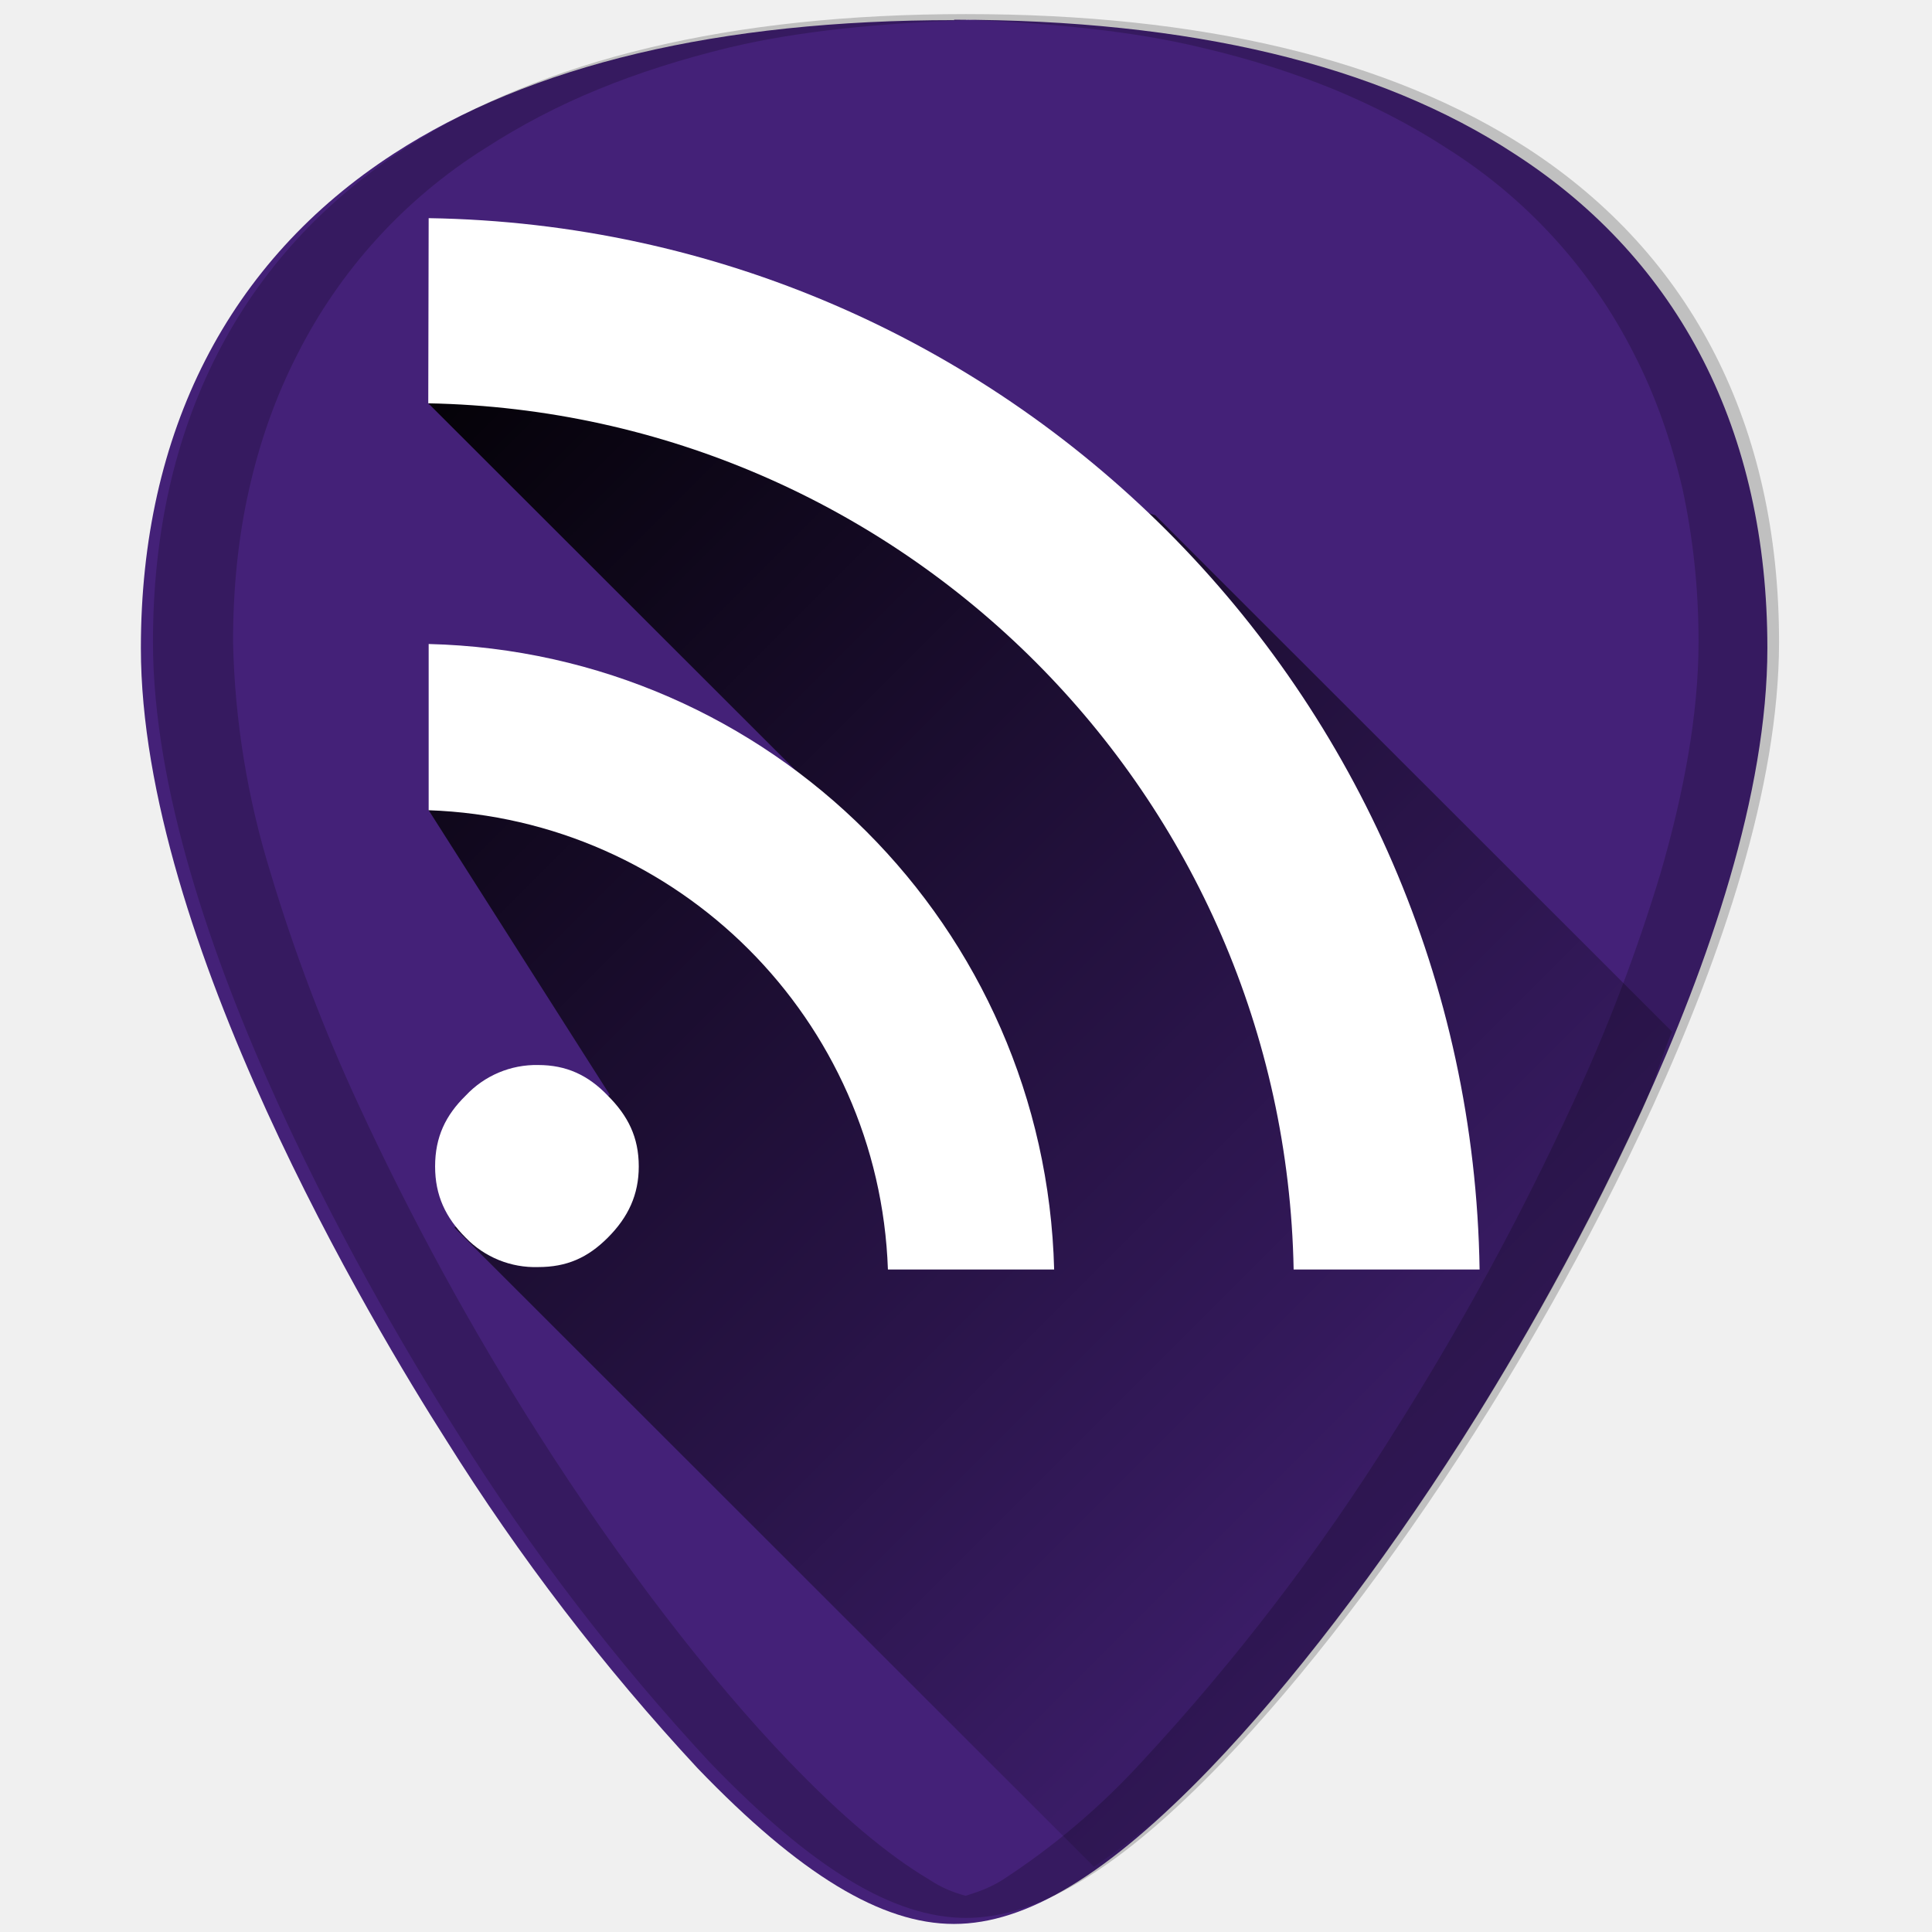
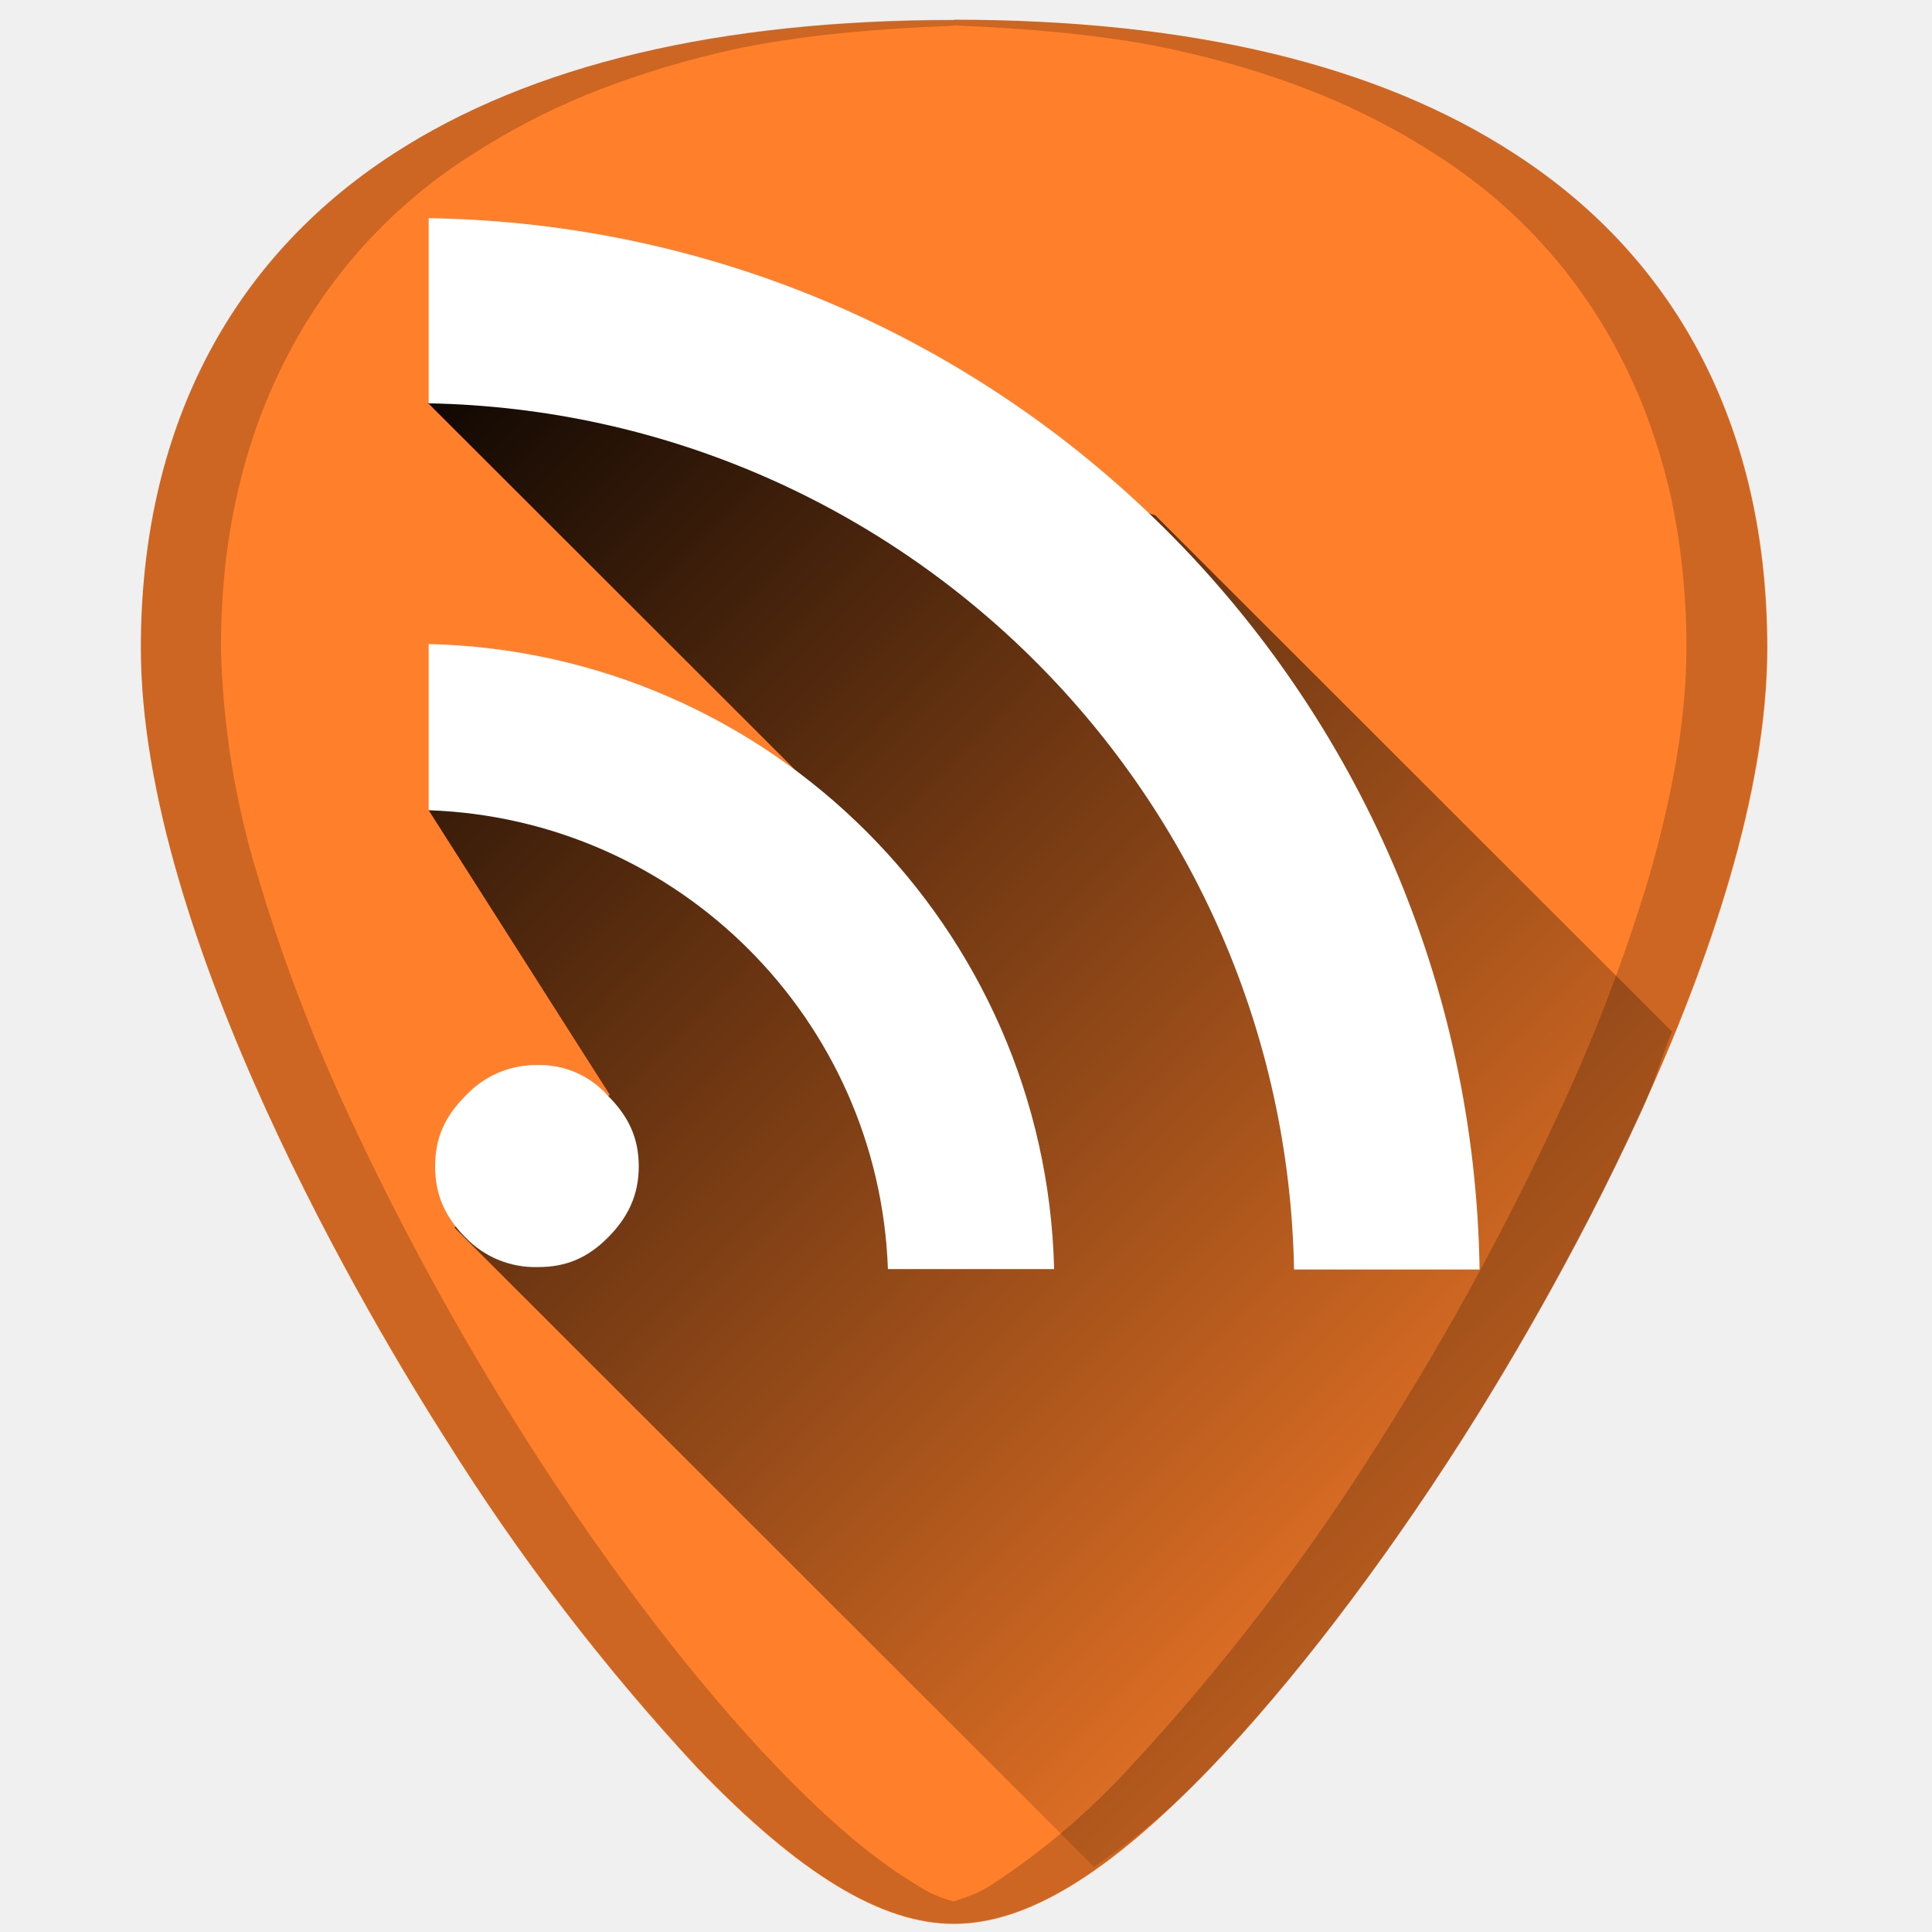
<svg xmlns="http://www.w3.org/2000/svg" xmlns:xlink="http://www.w3.org/1999/xlink" width="48" height="48">
  <defs>
    <linearGradient id="a">
      <stop offset="0" />
      <stop offset="1" stop-opacity="0" />
    </linearGradient>
    <linearGradient xlink:href="#a" id="b" gradientUnits="userSpaceOnUse" x1="8.53" y1="7.9" x2="40.98" y2="40.34" />
  </defs>
-   <path d="M23.71.5C17.88.5 13.2 1.6 9.78 3.82 5.68 6.48 3.5 10.73 3.5 16.1c0 7.22 5.8 16.88 7.58 19.67a54.48 54.48 0 0 0 6.25 8.16c2.54 2.64 4.57 3.87 6.37 3.87 1.8 0 3.83-1.23 6.37-3.87 2-2.08 4.22-4.98 6.25-8.16 1.78-2.79 7.59-12.45 7.59-19.67 0-5.37-2.17-9.62-6.27-12.27C34.24 1.6 29.55.49 23.7.49z" fill="#442178" />
-   <path d="M27.18 46.38c.9-.62 1.84-1.34 2.9-2.45 2-2.08 4.22-4.98 6.25-8.16.89-1.4 2.79-4.5 4.46-8.17.29-.63.48-1.32.75-1.97L28.7 12.8 14.2 8.38l-3.56 1.64L21.4 20.77l-9.45-2.8-1.3 2.16 4.5 7.07-3.86 3.3z" fill="url(#b)" />
-   <path d="M10.65 5.42a26.53 26.53 0 0 1 26.11 26.12h-4.62a21.93 21.93 0 0 0-21.5-21.52z" fill="#fff" />
-   <path d="M10.65 16c8.5.21 15.32 7.03 15.54 15.54h-4.13a11.83 11.83 0 0 0-11.41-11.41zM13.37 26.46c.7 0 1.24.25 1.73.76.5.5.77 1.03.77 1.76 0 .7-.26 1.26-.77 1.77-.5.5-1.02.73-1.73.73a2.4 2.4 0 0 1-1.8-.73c-.5-.5-.76-1.05-.76-1.77 0-.73.26-1.27.76-1.76a2.4 2.4 0 0 1 1.8-.76z" fill="#fff" />
-   <path d="M24 .35c-5.83 0-10.52 1.12-13.93 3.33-4.1 2.66-6.27 6.9-6.27 12.27 0 7.23 5.8 16.88 7.58 19.67a54.48 54.48 0 0 0 6.25 8.16c2.54 2.64 4.57 3.87 6.37 3.87 1.8 0 3.83-1.23 6.37-3.87 2-2.08 4.22-4.97 6.25-8.16 1.78-2.79 7.58-12.44 7.58-19.67 0-5.37-2.16-9.61-6.26-12.27C34.52 1.47 29.84.35 24 .35zm0 .14c2.11.09 4.12.27 5.88.7 1.16.27 2.25.62 3.26 1.03 1.01.42 1.94.9 2.8 1.46A12.92 12.92 0 0 1 40.6 8.8c.53 1.03.92 2.15 1.2 3.34.26 1.2.4 2.47.4 3.8 0 1.82-.37 3.77-.94 5.74a43.19 43.19 0 0 1-2.2 5.77 69.59 69.59 0 0 1-4.45 8.17 54.47 54.47 0 0 1-6.25 8.16 17.98 17.98 0 0 1-3.46 2.93c-.32.2-.62.3-.91.39-.3-.08-.6-.2-.9-.4-1.06-.63-2.2-1.6-3.47-2.92-2-2.08-4.22-4.97-6.25-8.16a69.6 69.6 0 0 1-4.46-8.17 43.19 43.19 0 0 1-2.19-5.77 20.93 20.93 0 0 1-.93-5.73c0-1.34.13-2.61.4-3.8.27-1.2.67-2.32 1.2-3.35a12.92 12.92 0 0 1 4.67-5.12 17.1 17.1 0 0 1 2.8-1.46c1-.41 2.1-.76 3.26-1.04C19.88.76 21.89.58 24 .5z" opacity=".2" />
+   <path fill="#ff7f2a" d="M23.71.5C17.88.5 13.2 1.6 9.78 3.82 5.68 6.48 3.5 10.73 3.5 16.1c0 7.22 5.8 16.88 7.58 19.67a54.48 54.48 0 0 0 6.25 8.16c2.54 2.64 4.57 3.87 6.37 3.87 1.8 0 3.83-1.23 6.37-3.87 2-2.08 4.22-4.98 6.25-8.16 1.78-2.79 7.59-12.45 7.59-19.67 0-5.37-2.17-9.62-6.27-12.27C34.24 1.6 29.55.49 23.7.49z" />
+   <path fill="url(#b)" d="M27.18 46.38c.9-.62 1.84-1.34 2.9-2.45 2-2.08 4.22-4.98 6.25-8.16.89-1.4 2.79-4.5 4.46-8.17.29-.63.48-1.32.75-1.97L28.7 12.8 14.2 8.38l-3.56 1.64L21.4 20.77l-9.45-2.8-1.3 2.16 4.5 7.07-3.86 3.3z" />
+   <path d="M10.65 5.42v4.6a21.93 21.93 0 0 1 21.5 21.52h4.61A26.53 26.53 0 0 0 10.65 5.42zm0 10.58v4.13a11.83 11.83 0 0 1 11.41 11.4h4.13A15.93 15.93 0 0 0 10.65 16zm2.63 10.46a2.4 2.4 0 0 0-1.71.76c-.5.5-.76 1.03-.76 1.76 0 .72.26 1.27.76 1.77a2.4 2.4 0 0 0 1.8.73c.7 0 1.23-.23 1.73-.73.51-.51.77-1.07.77-1.77 0-.73-.27-1.26-.77-1.76a2.26 2.26 0 0 0-1.73-.76 2.4 2.4 0 0 0-.1 0z" fill="#fff" />
+   <path d="M23.7.49c-5.83 0-10.52 1.12-13.93 3.33-4.1 2.66-6.27 6.9-6.27 12.27 0 7.23 5.8 16.88 7.58 19.67a54.48 54.48 0 0 0 6.25 8.16c2.54 2.64 4.57 3.87 6.37 3.87 1.8 0 3.83-1.23 6.37-3.87 2-2.08 4.22-4.97 6.25-8.16 1.78-2.79 7.58-12.44 7.58-19.67 0-5.37-2.16-9.61-6.26-12.27C34.22 1.61 29.54.49 23.7.49zm0 .14c2.11.09 4.12.27 5.88.7 1.16.27 2.25.62 3.26 1.03 1.01.42 1.94.9 2.8 1.46a12.92 12.92 0 0 1 4.66 5.12c.53 1.03.92 2.15 1.2 3.34.26 1.2.4 2.47.4 3.8 0 1.82-.37 3.77-.94 5.74a43.19 43.19 0 0 1-2.2 5.77 69.59 69.59 0 0 1-4.45 8.17 54.47 54.47 0 0 1-6.25 8.16 17.98 17.98 0 0 1-3.46 2.93c-.32.2-.62.3-.91.39-.3-.08-.6-.2-.9-.4-1.06-.63-2.2-1.6-3.47-2.92-2-2.08-4.22-4.97-6.25-8.16a69.6 69.6 0 0 1-4.46-8.17 43.19 43.19 0 0 1-2.19-5.77 20.93 20.93 0 0 1-.93-5.73c0-1.34.13-2.61.4-3.8.27-1.2.67-2.32 1.2-3.35a12.92 12.92 0 0 1 4.67-5.12 17.1 17.1 0 0 1 2.8-1.46c1-.41 2.1-.76 3.26-1.04C19.58.9 21.59.72 23.7.64z" opacity=".2" />
</svg>
